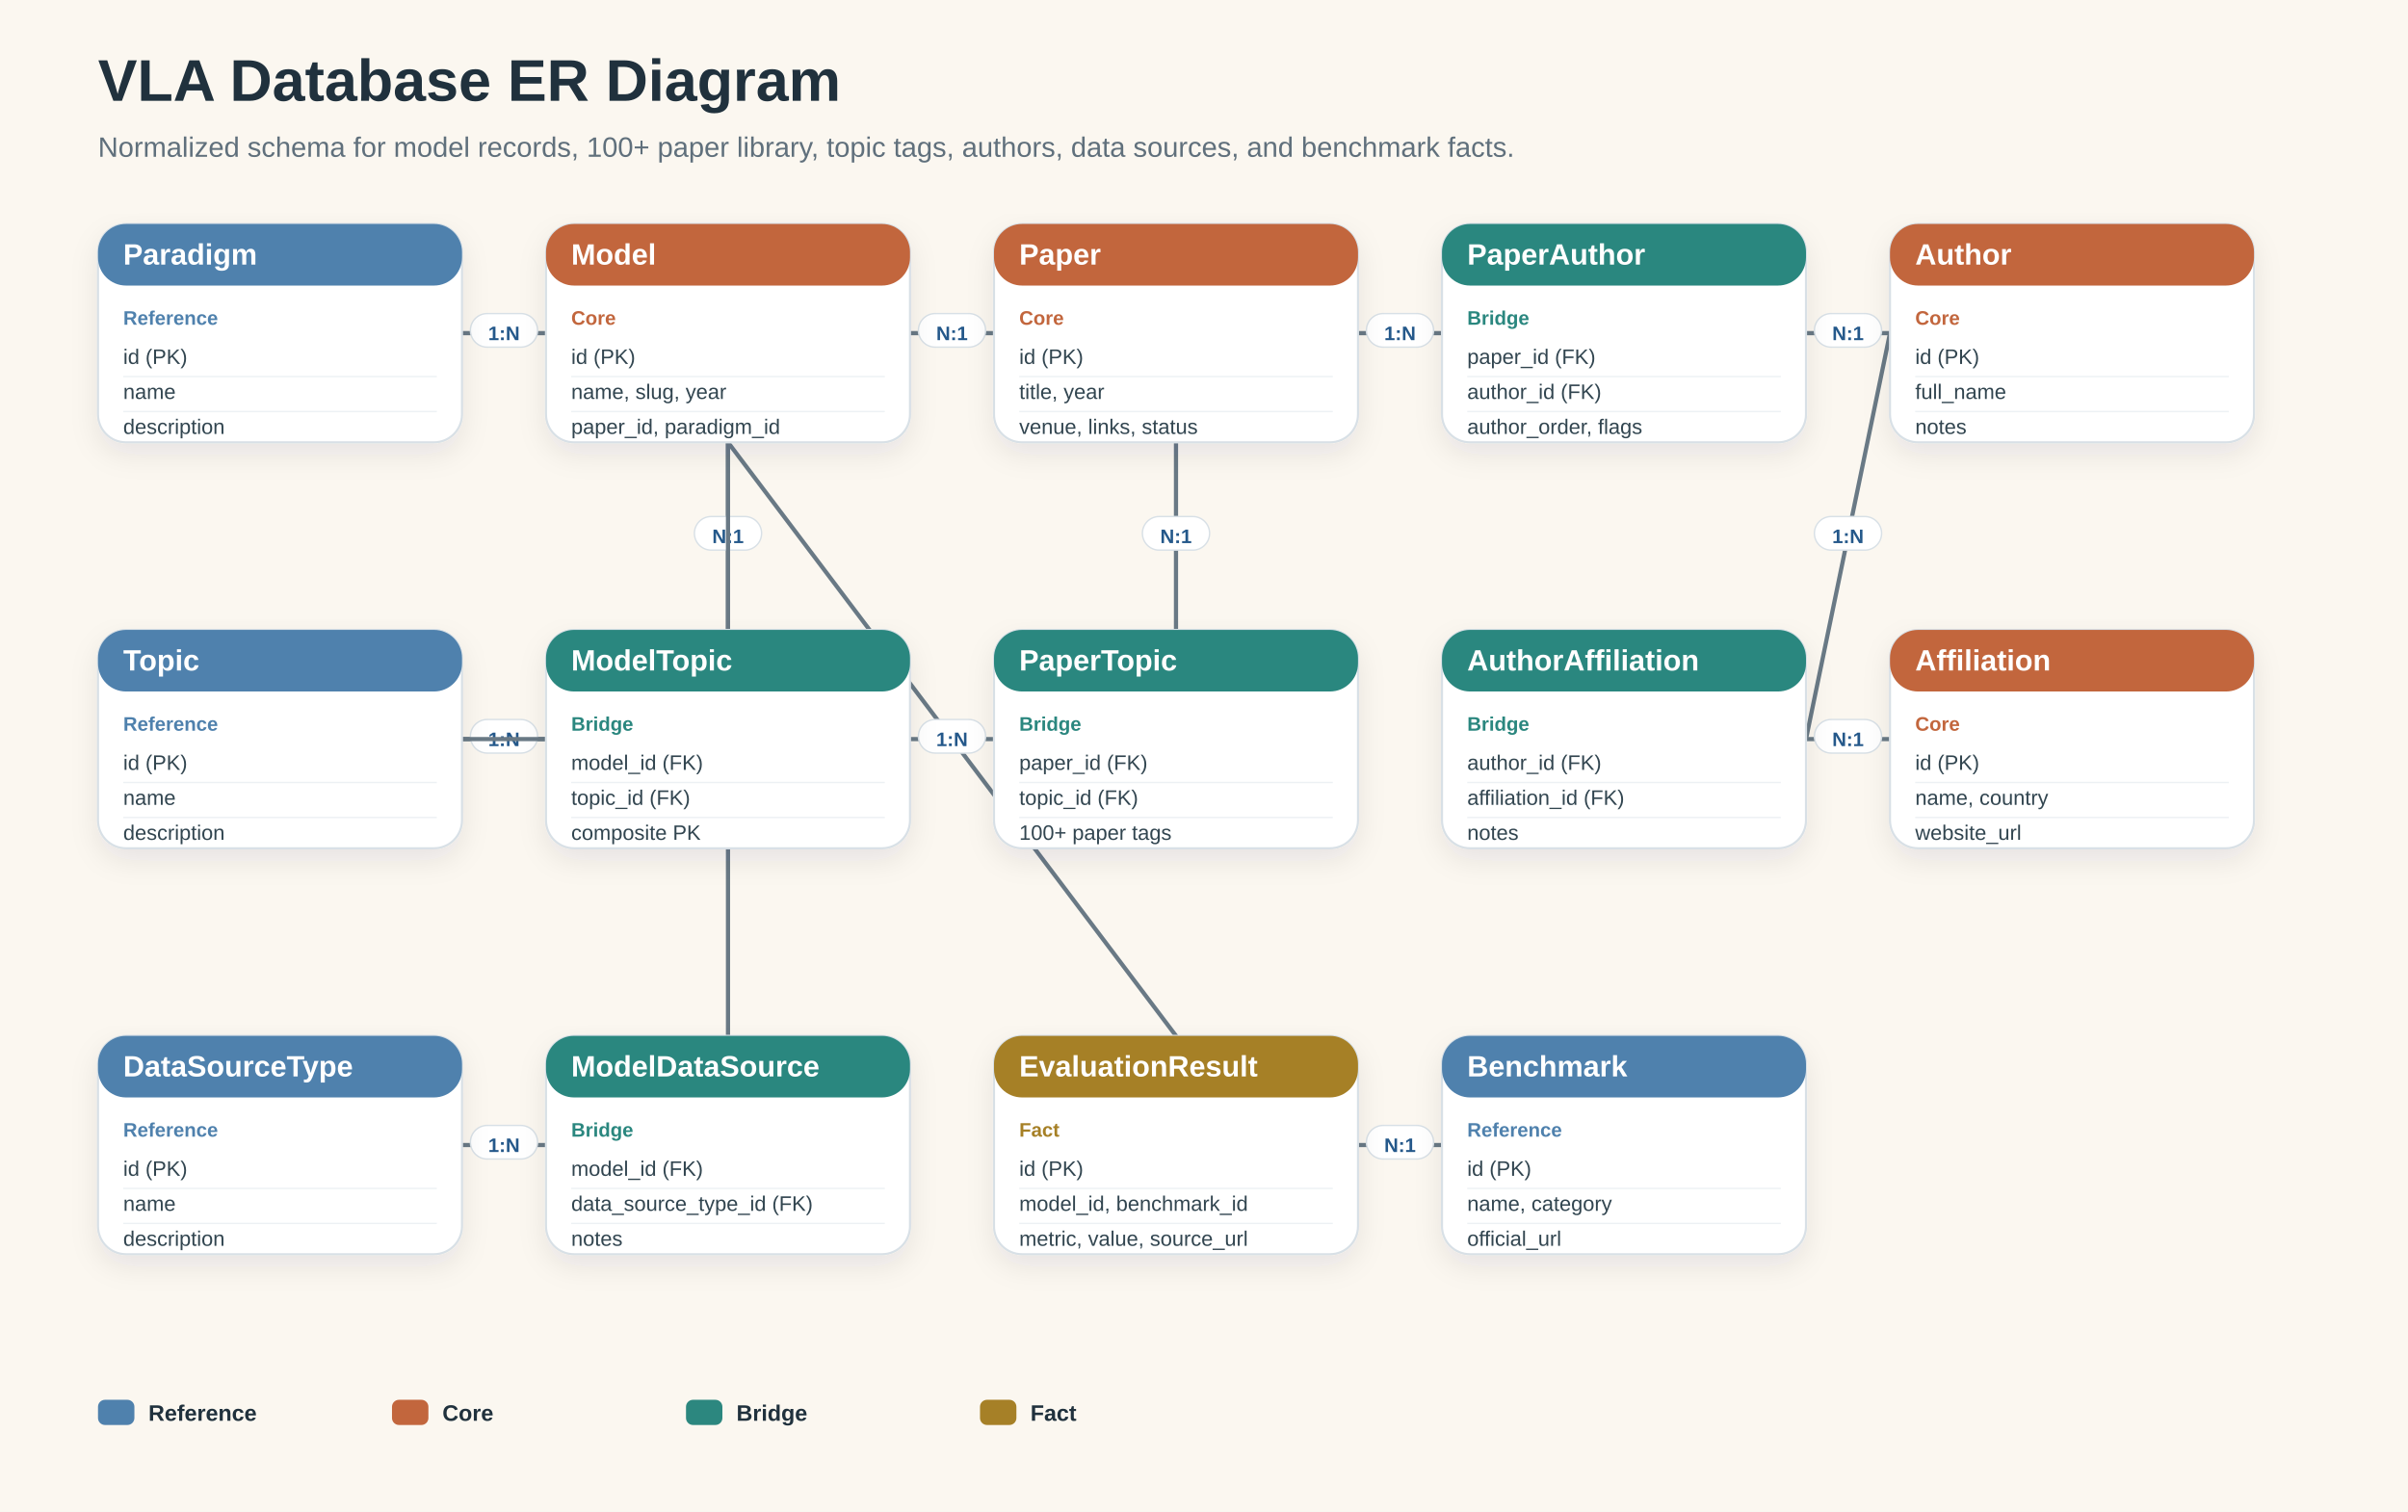
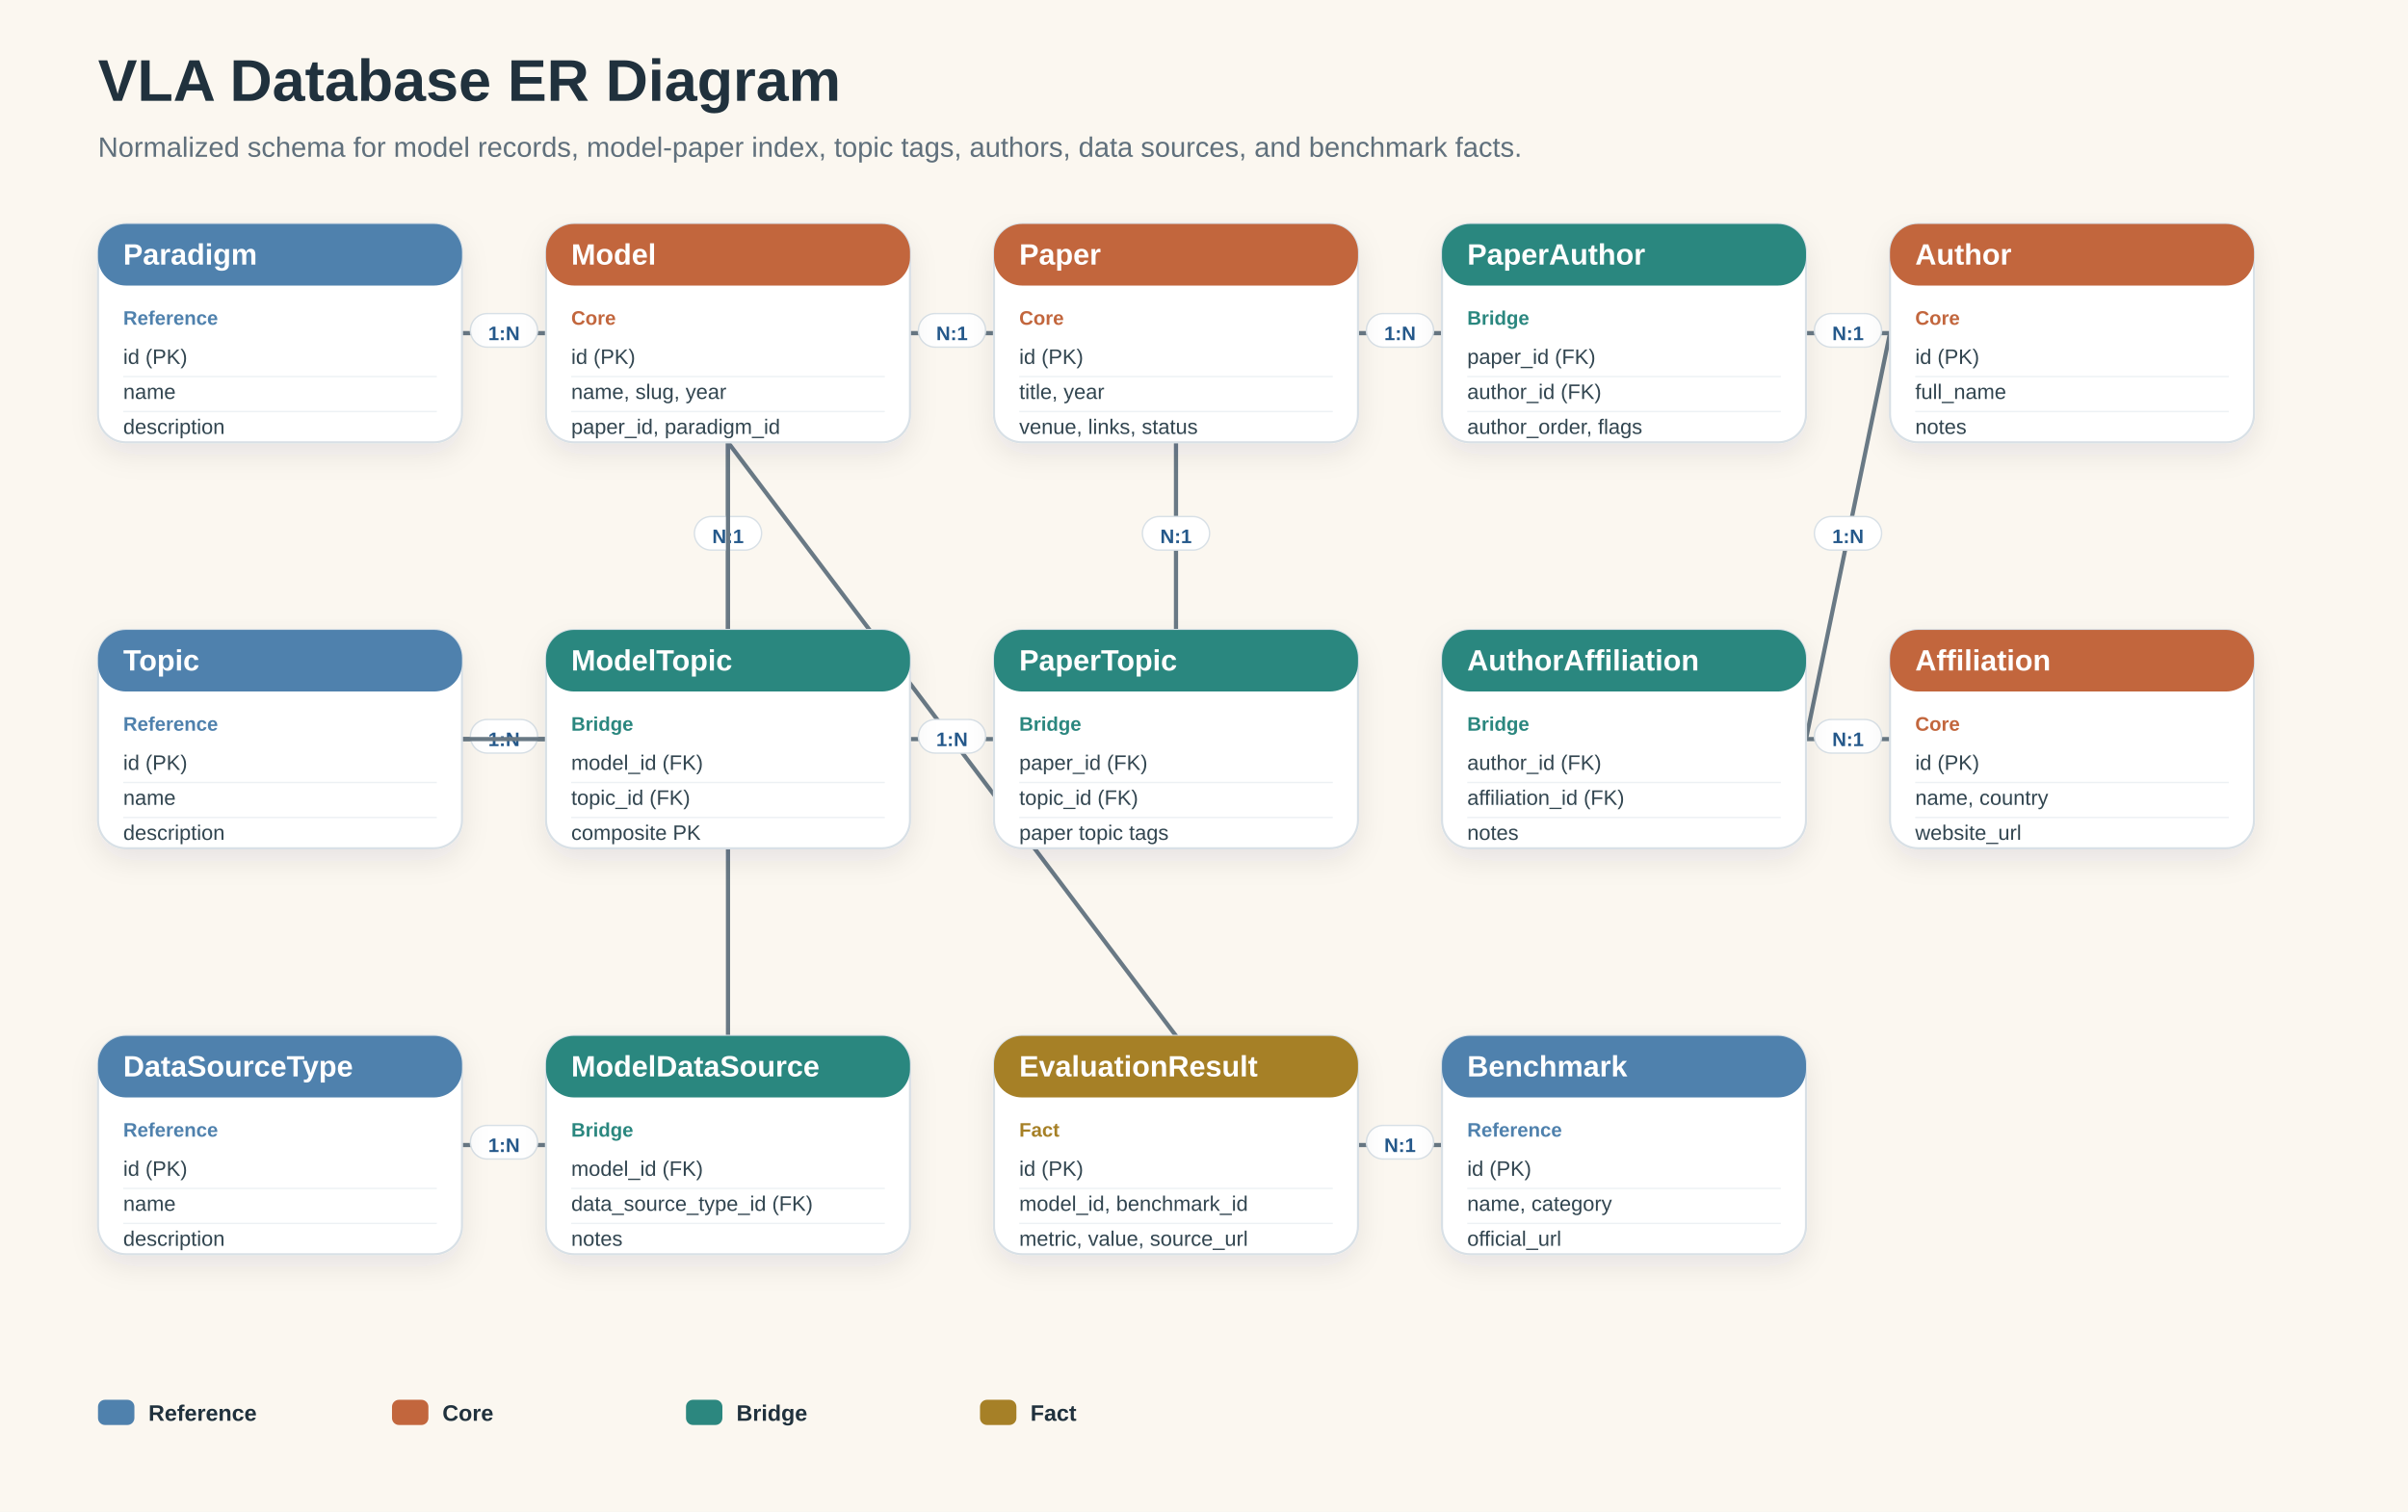
<svg xmlns="http://www.w3.org/2000/svg" viewBox="0 0 1720 1080" role="img" aria-labelledby="title desc">
  <defs>
    <filter id="shadow" x="-10%" y="-10%" width="130%" height="130%">
      <feDropShadow dx="0" dy="8" stdDeviation="10" flood-color="#202b33" flood-opacity="0.08" />
    </filter>
  </defs>
  <rect width="1720" height="1080" fill="#fbf7f0" />
  <text x="70" y="72" font-family="Segoe UI, Arial, sans-serif" font-size="42" font-weight="800" fill="#20313d">VLA Database ER Diagram</text>
-   <text x="70" y="112" font-family="Segoe UI, Arial, sans-serif" font-size="20" fill="#60707c">Normalized schema for model records, 100+ paper library, topic tags, authors, data sources, and benchmark facts.</text>
+   <text x="70" y="112" font-family="Segoe UI, Arial, sans-serif" font-size="20" fill="#60707c">Normalized schema for model records, model-paper index, topic tags, authors, data sources, and benchmark facts.</text>
  <path d="M330,238 L390,238" fill="none" stroke="#697985" stroke-width="3" stroke-linecap="round" />
  <rect x="336" y="224" width="48" height="24" rx="12" fill="#ffffff" stroke="#d8e0e6" />
  <text x="360" y="243" text-anchor="middle" font-family="Segoe UI, Arial, sans-serif" font-size="14" font-weight="800" fill="#24588a">1:N</text>
  <path d="M650,238 L710,238" fill="none" stroke="#697985" stroke-width="3" stroke-linecap="round" />
  <rect x="656" y="224" width="48" height="24" rx="12" fill="#ffffff" stroke="#d8e0e6" />
  <text x="680" y="243" text-anchor="middle" font-family="Segoe UI, Arial, sans-serif" font-size="14" font-weight="800" fill="#24588a">N:1</text>
  <path d="M970,238 L1030,238" fill="none" stroke="#697985" stroke-width="3" stroke-linecap="round" />
  <rect x="976" y="224" width="48" height="24" rx="12" fill="#ffffff" stroke="#d8e0e6" />
  <text x="1000" y="243" text-anchor="middle" font-family="Segoe UI, Arial, sans-serif" font-size="14" font-weight="800" fill="#24588a">1:N</text>
  <path d="M1290,238 L1350,238" fill="none" stroke="#697985" stroke-width="3" stroke-linecap="round" />
  <rect x="1296" y="224" width="48" height="24" rx="12" fill="#ffffff" stroke="#d8e0e6" />
  <text x="1320" y="243" text-anchor="middle" font-family="Segoe UI, Arial, sans-serif" font-size="14" font-weight="800" fill="#24588a">N:1</text>
  <path d="M1350,238 L1290,528" fill="none" stroke="#697985" stroke-width="3" stroke-linecap="round" />
  <rect x="1296" y="369" width="48" height="24" rx="12" fill="#ffffff" stroke="#d8e0e6" />
  <text x="1320" y="388" text-anchor="middle" font-family="Segoe UI, Arial, sans-serif" font-size="14" font-weight="800" fill="#24588a">1:N</text>
  <path d="M1290,528 L1350,528" fill="none" stroke="#697985" stroke-width="3" stroke-linecap="round" />
  <rect x="1296" y="514" width="48" height="24" rx="12" fill="#ffffff" stroke="#d8e0e6" />
  <text x="1320" y="533" text-anchor="middle" font-family="Segoe UI, Arial, sans-serif" font-size="14" font-weight="800" fill="#24588a">N:1</text>
  <path d="M330,528 L390,528" fill="none" stroke="#697985" stroke-width="3" stroke-linecap="round" />
  <rect x="336" y="514" width="48" height="24" rx="12" fill="#ffffff" stroke="#d8e0e6" />
  <text x="360" y="533" text-anchor="middle" font-family="Segoe UI, Arial, sans-serif" font-size="14" font-weight="800" fill="#24588a">1:N</text>
  <path d="M520,450 L520,316" fill="none" stroke="#697985" stroke-width="3" stroke-linecap="round" />
  <rect x="496" y="369" width="48" height="24" rx="12" fill="#ffffff" stroke="#d8e0e6" />
  <text x="520" y="388" text-anchor="middle" font-family="Segoe UI, Arial, sans-serif" font-size="14" font-weight="800" fill="#24588a">N:1</text>
  <path d="M330,528 L710,528" fill="none" stroke="#697985" stroke-width="3" stroke-linecap="round" />
  <rect x="496" y="514" width="48" height="24" rx="12" fill="#ffffff" stroke="#d8e0e6" />
  <text x="520" y="533" text-anchor="middle" font-family="Segoe UI, Arial, sans-serif" font-size="14" font-weight="800" fill="#24588a">1:N</text>
  <path d="M840,450 L840,316" fill="none" stroke="#697985" stroke-width="3" stroke-linecap="round" />
  <rect x="816" y="369" width="48" height="24" rx="12" fill="#ffffff" stroke="#d8e0e6" />
  <text x="840" y="388" text-anchor="middle" font-family="Segoe UI, Arial, sans-serif" font-size="14" font-weight="800" fill="#24588a">N:1</text>
  <path d="M330,818 L390,818" fill="none" stroke="#697985" stroke-width="3" stroke-linecap="round" />
  <rect x="336" y="804" width="48" height="24" rx="12" fill="#ffffff" stroke="#d8e0e6" />
  <text x="360" y="823" text-anchor="middle" font-family="Segoe UI, Arial, sans-serif" font-size="14" font-weight="800" fill="#24588a">1:N</text>
  <path d="M520,740 L520,316" fill="none" stroke="#697985" stroke-width="3" stroke-linecap="round" />
  <rect x="496" y="514" width="48" height="24" rx="12" fill="#ffffff" stroke="#d8e0e6" />
  <text x="520" y="533" text-anchor="middle" font-family="Segoe UI, Arial, sans-serif" font-size="14" font-weight="800" fill="#24588a">N:1</text>
  <path d="M520,316 L840,740" fill="none" stroke="#697985" stroke-width="3" stroke-linecap="round" />
  <rect x="656" y="514" width="48" height="24" rx="12" fill="#ffffff" stroke="#d8e0e6" />
  <text x="680" y="533" text-anchor="middle" font-family="Segoe UI, Arial, sans-serif" font-size="14" font-weight="800" fill="#24588a">1:N</text>
  <path d="M970,818 L1030,818" fill="none" stroke="#697985" stroke-width="3" stroke-linecap="round" />
  <rect x="976" y="804" width="48" height="24" rx="12" fill="#ffffff" stroke="#d8e0e6" />
  <text x="1000" y="823" text-anchor="middle" font-family="Segoe UI, Arial, sans-serif" font-size="14" font-weight="800" fill="#24588a">N:1</text>
  <g filter="url(#shadow)">
    <rect x="70" y="160" width="260" height="156" rx="20" fill="#ffffff" stroke="#d8e0e6" stroke-width="1.5" />
    <rect x="70" y="160" width="260" height="44" rx="20" fill="#4f81ad" />
    <text x="88" y="189" font-family="Segoe UI, Arial, sans-serif" font-size="21" font-weight="800" fill="#ffffff">Paradigm</text>
    <text x="88" y="232" font-family="Segoe UI, Arial, sans-serif" font-size="14" font-weight="800" fill="#4f81ad">Reference</text>
    <text x="88" y="260" font-family="Segoe UI, Arial, sans-serif" font-size="15" fill="#314550">id (PK)</text>
    <line x1="88" y1="269" x2="312" y2="269" stroke="#edf1f4" />
    <text x="88" y="285" font-family="Segoe UI, Arial, sans-serif" font-size="15" fill="#314550">name</text>
    <line x1="88" y1="294" x2="312" y2="294" stroke="#edf1f4" />
    <text x="88" y="310" font-family="Segoe UI, Arial, sans-serif" font-size="15" fill="#314550">description</text>
  </g>
  <g filter="url(#shadow)">
    <rect x="390" y="160" width="260" height="156" rx="20" fill="#ffffff" stroke="#d8e0e6" stroke-width="1.5" />
    <rect x="390" y="160" width="260" height="44" rx="20" fill="#c2663d" />
    <text x="408" y="189" font-family="Segoe UI, Arial, sans-serif" font-size="21" font-weight="800" fill="#ffffff">Model</text>
    <text x="408" y="232" font-family="Segoe UI, Arial, sans-serif" font-size="14" font-weight="800" fill="#c2663d">Core</text>
    <text x="408" y="260" font-family="Segoe UI, Arial, sans-serif" font-size="15" fill="#314550">id (PK)</text>
    <line x1="408" y1="269" x2="632" y2="269" stroke="#edf1f4" />
    <text x="408" y="285" font-family="Segoe UI, Arial, sans-serif" font-size="15" fill="#314550">name, slug, year</text>
    <line x1="408" y1="294" x2="632" y2="294" stroke="#edf1f4" />
    <text x="408" y="310" font-family="Segoe UI, Arial, sans-serif" font-size="15" fill="#314550">paper_id, paradigm_id</text>
  </g>
  <g filter="url(#shadow)">
    <rect x="710" y="160" width="260" height="156" rx="20" fill="#ffffff" stroke="#d8e0e6" stroke-width="1.5" />
    <rect x="710" y="160" width="260" height="44" rx="20" fill="#c2663d" />
    <text x="728" y="189" font-family="Segoe UI, Arial, sans-serif" font-size="21" font-weight="800" fill="#ffffff">Paper</text>
    <text x="728" y="232" font-family="Segoe UI, Arial, sans-serif" font-size="14" font-weight="800" fill="#c2663d">Core</text>
    <text x="728" y="260" font-family="Segoe UI, Arial, sans-serif" font-size="15" fill="#314550">id (PK)</text>
    <line x1="728" y1="269" x2="952" y2="269" stroke="#edf1f4" />
    <text x="728" y="285" font-family="Segoe UI, Arial, sans-serif" font-size="15" fill="#314550">title, year</text>
    <line x1="728" y1="294" x2="952" y2="294" stroke="#edf1f4" />
    <text x="728" y="310" font-family="Segoe UI, Arial, sans-serif" font-size="15" fill="#314550">venue, links, status</text>
  </g>
  <g filter="url(#shadow)">
    <rect x="1030" y="160" width="260" height="156" rx="20" fill="#ffffff" stroke="#d8e0e6" stroke-width="1.5" />
    <rect x="1030" y="160" width="260" height="44" rx="20" fill="#2c877f" />
    <text x="1048" y="189" font-family="Segoe UI, Arial, sans-serif" font-size="21" font-weight="800" fill="#ffffff">PaperAuthor</text>
    <text x="1048" y="232" font-family="Segoe UI, Arial, sans-serif" font-size="14" font-weight="800" fill="#2c877f">Bridge</text>
    <text x="1048" y="260" font-family="Segoe UI, Arial, sans-serif" font-size="15" fill="#314550">paper_id (FK)</text>
    <line x1="1048" y1="269" x2="1272" y2="269" stroke="#edf1f4" />
    <text x="1048" y="285" font-family="Segoe UI, Arial, sans-serif" font-size="15" fill="#314550">author_id (FK)</text>
    <line x1="1048" y1="294" x2="1272" y2="294" stroke="#edf1f4" />
    <text x="1048" y="310" font-family="Segoe UI, Arial, sans-serif" font-size="15" fill="#314550">author_order, flags</text>
  </g>
  <g filter="url(#shadow)">
    <rect x="1350" y="160" width="260" height="156" rx="20" fill="#ffffff" stroke="#d8e0e6" stroke-width="1.5" />
    <rect x="1350" y="160" width="260" height="44" rx="20" fill="#c2663d" />
    <text x="1368" y="189" font-family="Segoe UI, Arial, sans-serif" font-size="21" font-weight="800" fill="#ffffff">Author</text>
    <text x="1368" y="232" font-family="Segoe UI, Arial, sans-serif" font-size="14" font-weight="800" fill="#c2663d">Core</text>
    <text x="1368" y="260" font-family="Segoe UI, Arial, sans-serif" font-size="15" fill="#314550">id (PK)</text>
    <line x1="1368" y1="269" x2="1592" y2="269" stroke="#edf1f4" />
    <text x="1368" y="285" font-family="Segoe UI, Arial, sans-serif" font-size="15" fill="#314550">full_name</text>
    <line x1="1368" y1="294" x2="1592" y2="294" stroke="#edf1f4" />
    <text x="1368" y="310" font-family="Segoe UI, Arial, sans-serif" font-size="15" fill="#314550">notes</text>
  </g>
  <g filter="url(#shadow)">
    <rect x="70" y="450" width="260" height="156" rx="20" fill="#ffffff" stroke="#d8e0e6" stroke-width="1.5" />
    <rect x="70" y="450" width="260" height="44" rx="20" fill="#4f81ad" />
    <text x="88" y="479" font-family="Segoe UI, Arial, sans-serif" font-size="21" font-weight="800" fill="#ffffff">Topic</text>
    <text x="88" y="522" font-family="Segoe UI, Arial, sans-serif" font-size="14" font-weight="800" fill="#4f81ad">Reference</text>
    <text x="88" y="550" font-family="Segoe UI, Arial, sans-serif" font-size="15" fill="#314550">id (PK)</text>
    <line x1="88" y1="559" x2="312" y2="559" stroke="#edf1f4" />
    <text x="88" y="575" font-family="Segoe UI, Arial, sans-serif" font-size="15" fill="#314550">name</text>
    <line x1="88" y1="584" x2="312" y2="584" stroke="#edf1f4" />
    <text x="88" y="600" font-family="Segoe UI, Arial, sans-serif" font-size="15" fill="#314550">description</text>
  </g>
  <g filter="url(#shadow)">
    <rect x="390" y="450" width="260" height="156" rx="20" fill="#ffffff" stroke="#d8e0e6" stroke-width="1.5" />
    <rect x="390" y="450" width="260" height="44" rx="20" fill="#2c877f" />
    <text x="408" y="479" font-family="Segoe UI, Arial, sans-serif" font-size="21" font-weight="800" fill="#ffffff">ModelTopic</text>
    <text x="408" y="522" font-family="Segoe UI, Arial, sans-serif" font-size="14" font-weight="800" fill="#2c877f">Bridge</text>
    <text x="408" y="550" font-family="Segoe UI, Arial, sans-serif" font-size="15" fill="#314550">model_id (FK)</text>
    <line x1="408" y1="559" x2="632" y2="559" stroke="#edf1f4" />
    <text x="408" y="575" font-family="Segoe UI, Arial, sans-serif" font-size="15" fill="#314550">topic_id (FK)</text>
    <line x1="408" y1="584" x2="632" y2="584" stroke="#edf1f4" />
    <text x="408" y="600" font-family="Segoe UI, Arial, sans-serif" font-size="15" fill="#314550">composite PK</text>
  </g>
  <g filter="url(#shadow)">
    <rect x="710" y="450" width="260" height="156" rx="20" fill="#ffffff" stroke="#d8e0e6" stroke-width="1.5" />
    <rect x="710" y="450" width="260" height="44" rx="20" fill="#2c877f" />
    <text x="728" y="479" font-family="Segoe UI, Arial, sans-serif" font-size="21" font-weight="800" fill="#ffffff">PaperTopic</text>
    <text x="728" y="522" font-family="Segoe UI, Arial, sans-serif" font-size="14" font-weight="800" fill="#2c877f">Bridge</text>
    <text x="728" y="550" font-family="Segoe UI, Arial, sans-serif" font-size="15" fill="#314550">paper_id (FK)</text>
    <line x1="728" y1="559" x2="952" y2="559" stroke="#edf1f4" />
    <text x="728" y="575" font-family="Segoe UI, Arial, sans-serif" font-size="15" fill="#314550">topic_id (FK)</text>
    <line x1="728" y1="584" x2="952" y2="584" stroke="#edf1f4" />
-     <text x="728" y="600" font-family="Segoe UI, Arial, sans-serif" font-size="15" fill="#314550">100+ paper tags</text>
+     <text x="728" y="600" font-family="Segoe UI, Arial, sans-serif" font-size="15" fill="#314550">paper topic tags</text>
  </g>
  <g filter="url(#shadow)">
    <rect x="1030" y="450" width="260" height="156" rx="20" fill="#ffffff" stroke="#d8e0e6" stroke-width="1.5" />
    <rect x="1030" y="450" width="260" height="44" rx="20" fill="#2c877f" />
    <text x="1048" y="479" font-family="Segoe UI, Arial, sans-serif" font-size="21" font-weight="800" fill="#ffffff">AuthorAffiliation</text>
    <text x="1048" y="522" font-family="Segoe UI, Arial, sans-serif" font-size="14" font-weight="800" fill="#2c877f">Bridge</text>
    <text x="1048" y="550" font-family="Segoe UI, Arial, sans-serif" font-size="15" fill="#314550">author_id (FK)</text>
    <line x1="1048" y1="559" x2="1272" y2="559" stroke="#edf1f4" />
    <text x="1048" y="575" font-family="Segoe UI, Arial, sans-serif" font-size="15" fill="#314550">affiliation_id (FK)</text>
    <line x1="1048" y1="584" x2="1272" y2="584" stroke="#edf1f4" />
    <text x="1048" y="600" font-family="Segoe UI, Arial, sans-serif" font-size="15" fill="#314550">notes</text>
  </g>
  <g filter="url(#shadow)">
    <rect x="1350" y="450" width="260" height="156" rx="20" fill="#ffffff" stroke="#d8e0e6" stroke-width="1.5" />
    <rect x="1350" y="450" width="260" height="44" rx="20" fill="#c2663d" />
    <text x="1368" y="479" font-family="Segoe UI, Arial, sans-serif" font-size="21" font-weight="800" fill="#ffffff">Affiliation</text>
    <text x="1368" y="522" font-family="Segoe UI, Arial, sans-serif" font-size="14" font-weight="800" fill="#c2663d">Core</text>
    <text x="1368" y="550" font-family="Segoe UI, Arial, sans-serif" font-size="15" fill="#314550">id (PK)</text>
    <line x1="1368" y1="559" x2="1592" y2="559" stroke="#edf1f4" />
    <text x="1368" y="575" font-family="Segoe UI, Arial, sans-serif" font-size="15" fill="#314550">name, country</text>
    <line x1="1368" y1="584" x2="1592" y2="584" stroke="#edf1f4" />
    <text x="1368" y="600" font-family="Segoe UI, Arial, sans-serif" font-size="15" fill="#314550">website_url</text>
  </g>
  <g filter="url(#shadow)">
    <rect x="70" y="740" width="260" height="156" rx="20" fill="#ffffff" stroke="#d8e0e6" stroke-width="1.5" />
    <rect x="70" y="740" width="260" height="44" rx="20" fill="#4f81ad" />
    <text x="88" y="769" font-family="Segoe UI, Arial, sans-serif" font-size="21" font-weight="800" fill="#ffffff">DataSourceType</text>
    <text x="88" y="812" font-family="Segoe UI, Arial, sans-serif" font-size="14" font-weight="800" fill="#4f81ad">Reference</text>
    <text x="88" y="840" font-family="Segoe UI, Arial, sans-serif" font-size="15" fill="#314550">id (PK)</text>
    <line x1="88" y1="849" x2="312" y2="849" stroke="#edf1f4" />
    <text x="88" y="865" font-family="Segoe UI, Arial, sans-serif" font-size="15" fill="#314550">name</text>
    <line x1="88" y1="874" x2="312" y2="874" stroke="#edf1f4" />
    <text x="88" y="890" font-family="Segoe UI, Arial, sans-serif" font-size="15" fill="#314550">description</text>
  </g>
  <g filter="url(#shadow)">
    <rect x="390" y="740" width="260" height="156" rx="20" fill="#ffffff" stroke="#d8e0e6" stroke-width="1.5" />
    <rect x="390" y="740" width="260" height="44" rx="20" fill="#2c877f" />
    <text x="408" y="769" font-family="Segoe UI, Arial, sans-serif" font-size="21" font-weight="800" fill="#ffffff">ModelDataSource</text>
    <text x="408" y="812" font-family="Segoe UI, Arial, sans-serif" font-size="14" font-weight="800" fill="#2c877f">Bridge</text>
    <text x="408" y="840" font-family="Segoe UI, Arial, sans-serif" font-size="15" fill="#314550">model_id (FK)</text>
    <line x1="408" y1="849" x2="632" y2="849" stroke="#edf1f4" />
    <text x="408" y="865" font-family="Segoe UI, Arial, sans-serif" font-size="15" fill="#314550">data_source_type_id (FK)</text>
    <line x1="408" y1="874" x2="632" y2="874" stroke="#edf1f4" />
    <text x="408" y="890" font-family="Segoe UI, Arial, sans-serif" font-size="15" fill="#314550">notes</text>
  </g>
  <g filter="url(#shadow)">
    <rect x="710" y="740" width="260" height="156" rx="20" fill="#ffffff" stroke="#d8e0e6" stroke-width="1.5" />
    <rect x="710" y="740" width="260" height="44" rx="20" fill="#a68027" />
    <text x="728" y="769" font-family="Segoe UI, Arial, sans-serif" font-size="21" font-weight="800" fill="#ffffff">EvaluationResult</text>
    <text x="728" y="812" font-family="Segoe UI, Arial, sans-serif" font-size="14" font-weight="800" fill="#a68027">Fact</text>
    <text x="728" y="840" font-family="Segoe UI, Arial, sans-serif" font-size="15" fill="#314550">id (PK)</text>
    <line x1="728" y1="849" x2="952" y2="849" stroke="#edf1f4" />
    <text x="728" y="865" font-family="Segoe UI, Arial, sans-serif" font-size="15" fill="#314550">model_id, benchmark_id</text>
    <line x1="728" y1="874" x2="952" y2="874" stroke="#edf1f4" />
    <text x="728" y="890" font-family="Segoe UI, Arial, sans-serif" font-size="15" fill="#314550">metric, value, source_url</text>
  </g>
  <g filter="url(#shadow)">
    <rect x="1030" y="740" width="260" height="156" rx="20" fill="#ffffff" stroke="#d8e0e6" stroke-width="1.5" />
    <rect x="1030" y="740" width="260" height="44" rx="20" fill="#4f81ad" />
    <text x="1048" y="769" font-family="Segoe UI, Arial, sans-serif" font-size="21" font-weight="800" fill="#ffffff">Benchmark</text>
    <text x="1048" y="812" font-family="Segoe UI, Arial, sans-serif" font-size="14" font-weight="800" fill="#4f81ad">Reference</text>
    <text x="1048" y="840" font-family="Segoe UI, Arial, sans-serif" font-size="15" fill="#314550">id (PK)</text>
    <line x1="1048" y1="849" x2="1272" y2="849" stroke="#edf1f4" />
    <text x="1048" y="865" font-family="Segoe UI, Arial, sans-serif" font-size="15" fill="#314550">name, category</text>
    <line x1="1048" y1="874" x2="1272" y2="874" stroke="#edf1f4" />
    <text x="1048" y="890" font-family="Segoe UI, Arial, sans-serif" font-size="15" fill="#314550">official_url</text>
  </g>
  <rect x="70" y="1000" width="26" height="18" rx="5" fill="#4f81ad" />
  <text x="106" y="1015" font-family="Segoe UI, Arial, sans-serif" font-size="16" font-weight="700" fill="#20313d">Reference</text>
  <rect x="280" y="1000" width="26" height="18" rx="5" fill="#c2663d" />
  <text x="316" y="1015" font-family="Segoe UI, Arial, sans-serif" font-size="16" font-weight="700" fill="#20313d">Core</text>
  <rect x="490" y="1000" width="26" height="18" rx="5" fill="#2c877f" />
  <text x="526" y="1015" font-family="Segoe UI, Arial, sans-serif" font-size="16" font-weight="700" fill="#20313d">Bridge</text>
  <rect x="700" y="1000" width="26" height="18" rx="5" fill="#a68027" />
  <text x="736" y="1015" font-family="Segoe UI, Arial, sans-serif" font-size="16" font-weight="700" fill="#20313d">Fact</text>
</svg>
